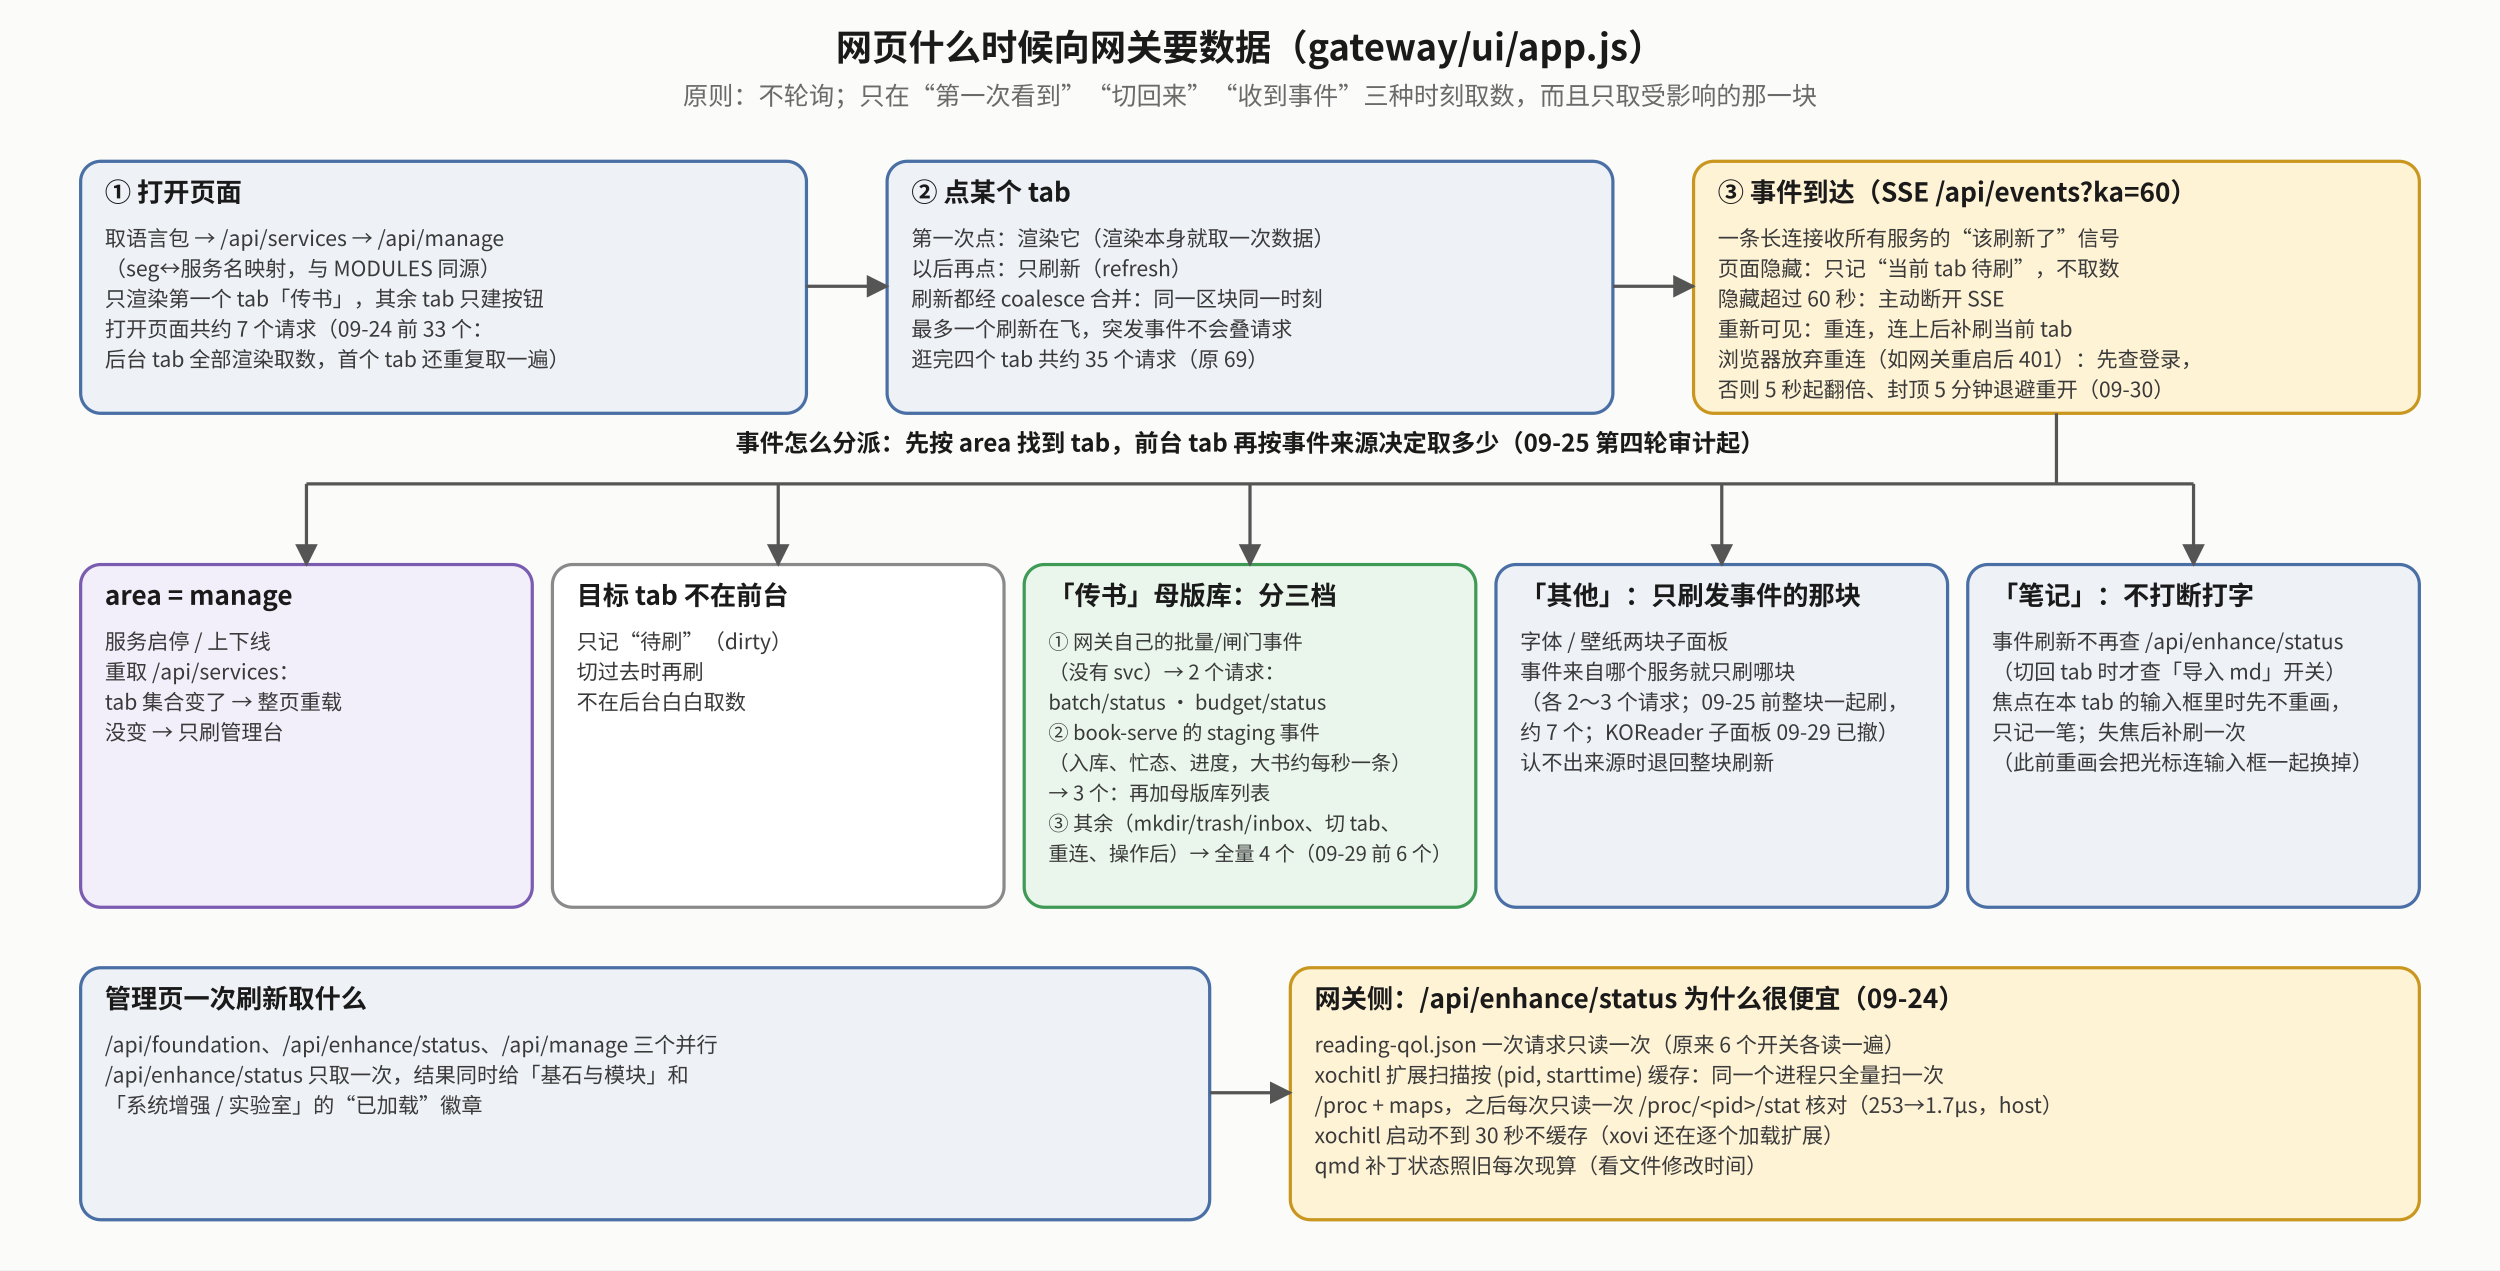
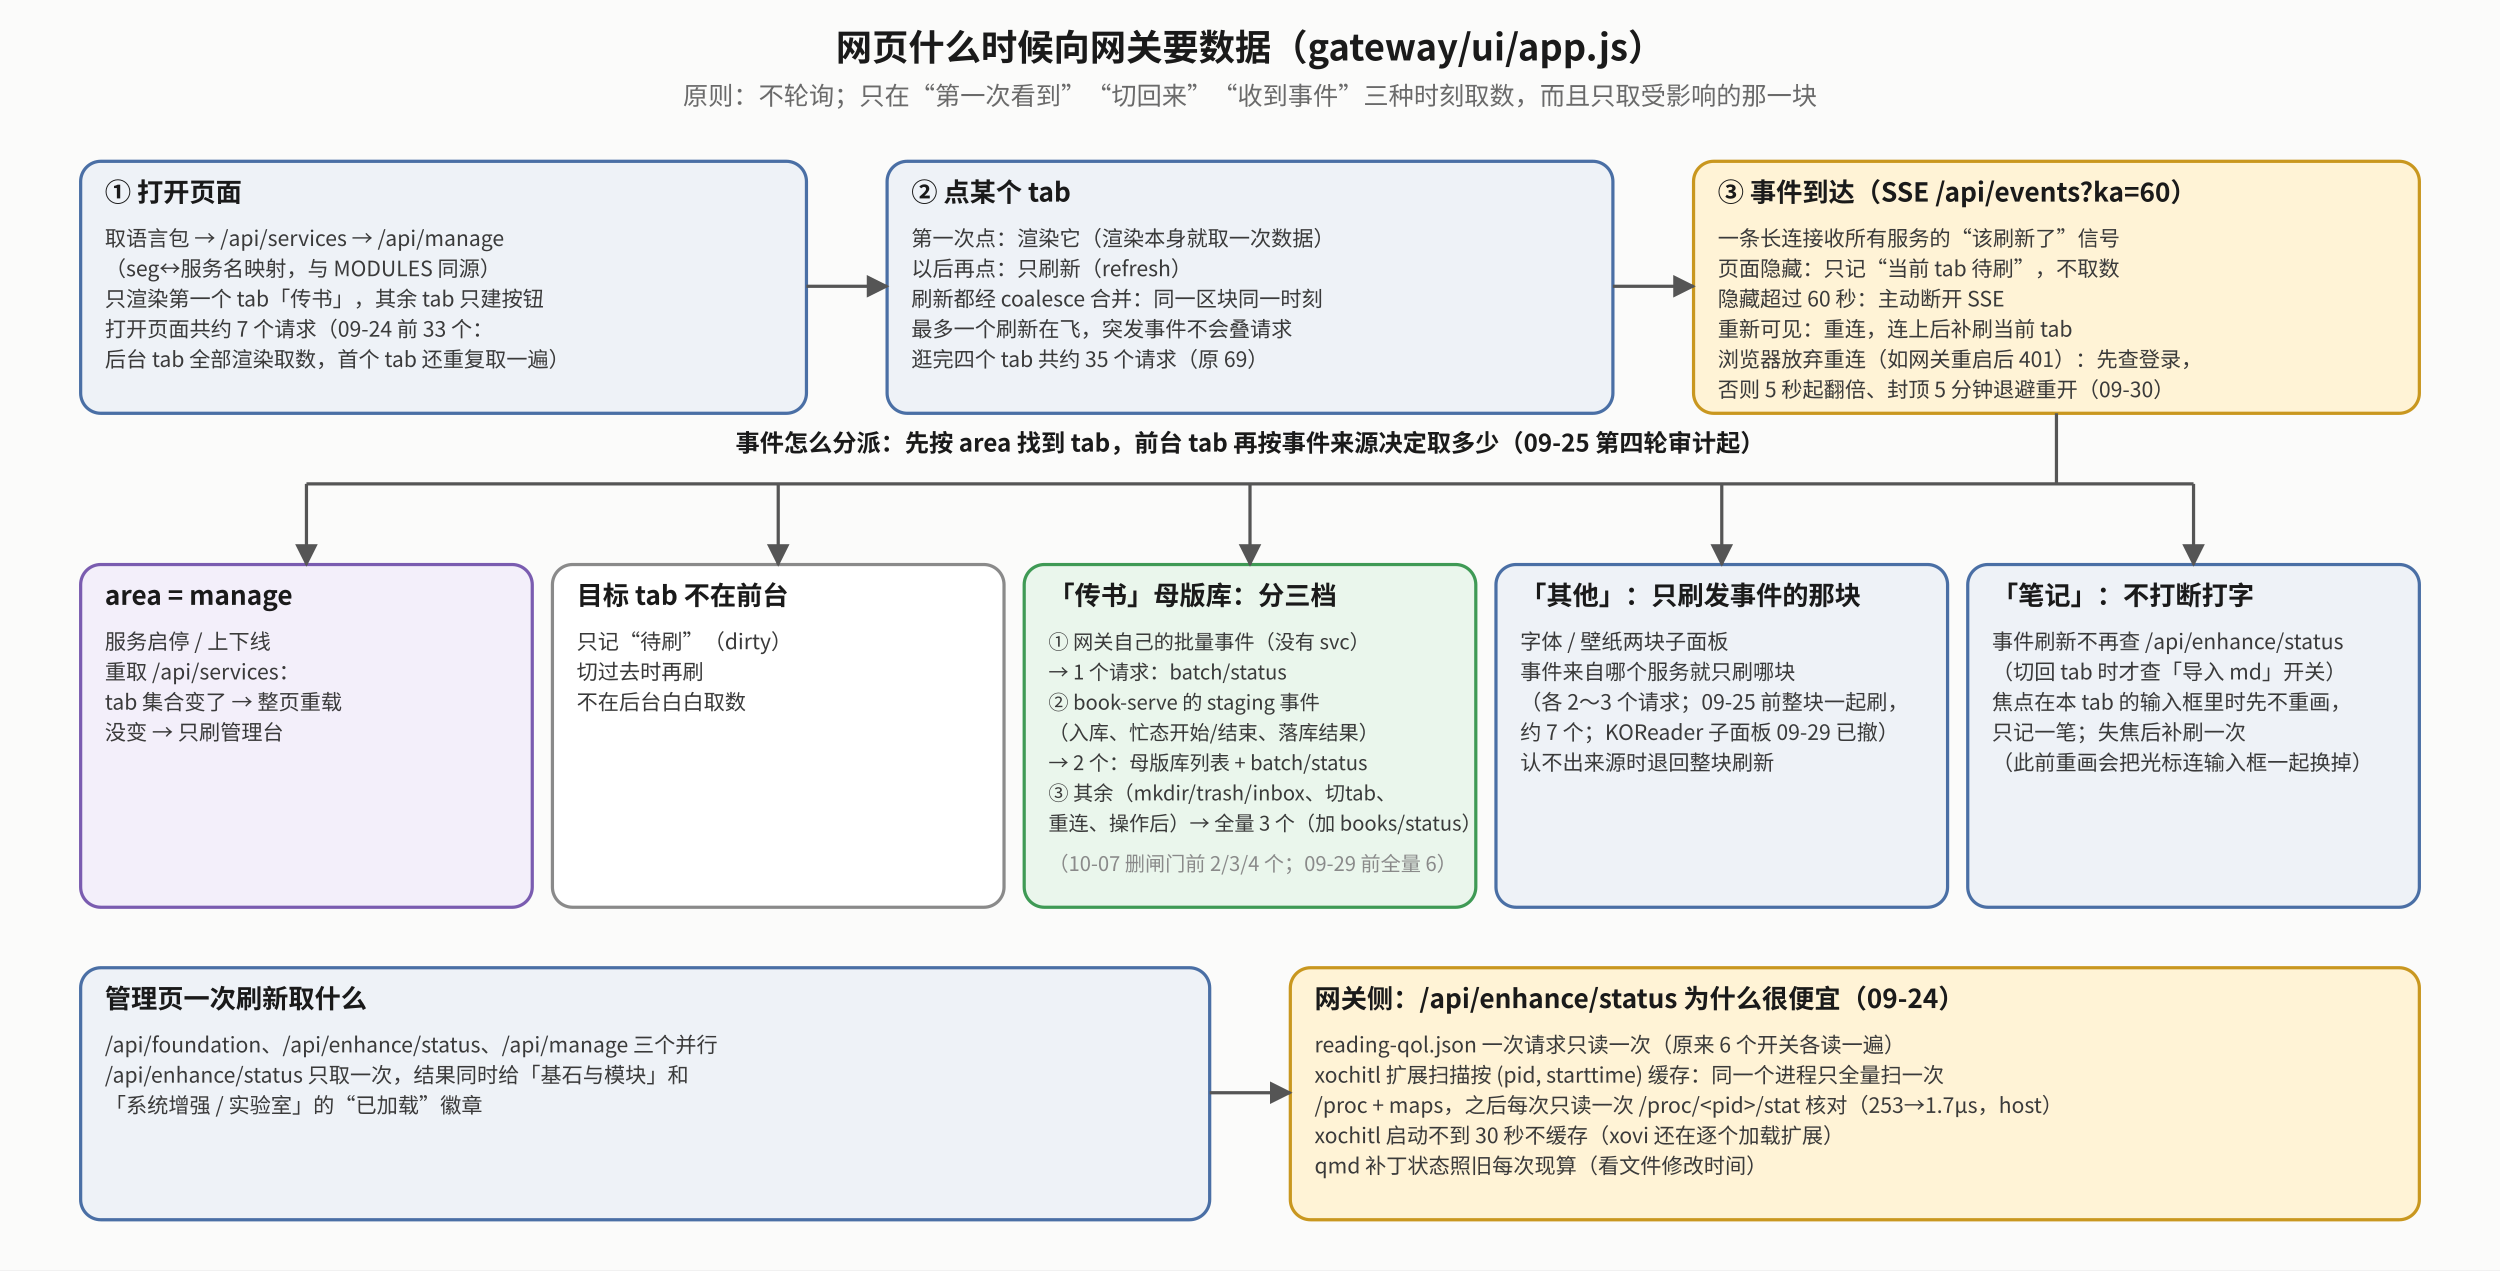
<svg xmlns="http://www.w3.org/2000/svg" viewBox="0 0 1240 630" font-family="Noto Sans CJK SC, sans-serif">
  <defs>
    <marker id="mk" viewBox="0 0 10 10" refX="9" refY="5" markerWidth="7" markerHeight="7" orient="auto-start-reverse">
      <path d="M0,0 L10,5 L0,10 z" fill="#555" />
    </marker>
  </defs>
  <rect x="0" y="0" width="1240" height="630" fill="#fbfbfa" />
  <text x="620.0" y="30" text-anchor="middle" font-size="18" font-weight="bold" fill="#1a1a1a">网页什么时候向网关要数据（gateway/ui/app.js）</text>
  <text x="620.0" y="52" text-anchor="middle" font-size="12.5" fill="#6a6a6a">原则：不轮询；只在“第一次看到”“切回来”“收到事件”三种时刻取数，而且只取受影响的那一块</text>
  <rect x="40" y="80" width="360" height="125" rx="10" fill="#eef2f7" stroke="#4a6fa5" stroke-width="1.6" />
  <text x="52" y="100" text-anchor="start" font-size="13" font-weight="bold" fill="#1a1a1a">① 打开页面</text>
  <text x="52" y="122" text-anchor="start" font-size="10.5" fill="#3a3a3a">取语言包 → /api/services → /api/manage</text>
  <text x="52" y="137" text-anchor="start" font-size="10.5" fill="#3a3a3a">（seg↔服务名映射，与 MODULES 同源）</text>
  <text x="52" y="152" text-anchor="start" font-size="10.5" fill="#3a3a3a">只渲染第一个 tab「传书」，其余 tab 只建按钮</text>
  <text x="52" y="167" text-anchor="start" font-size="10.5" fill="#3a3a3a">打开页面共约 7 个请求（09-24 前 33 个：</text>
  <text x="52" y="182" text-anchor="start" font-size="10.5" fill="#3a3a3a">后台 tab 全部渲染取数，首个 tab 还重复取一遍）</text>
  <rect x="440" y="80" width="360" height="125" rx="10" fill="#eef2f7" stroke="#4a6fa5" stroke-width="1.6" />
  <text x="452" y="100" text-anchor="start" font-size="13" font-weight="bold" fill="#1a1a1a">② 点某个 tab</text>
  <text x="452" y="122" text-anchor="start" font-size="10.5" fill="#3a3a3a">第一次点：渲染它（渲染本身就取一次数据）</text>
  <text x="452" y="137" text-anchor="start" font-size="10.5" fill="#3a3a3a">以后再点：只刷新（refresh）</text>
  <text x="452" y="152" text-anchor="start" font-size="10.5" fill="#3a3a3a">刷新都经 coalesce 合并：同一区块同一时刻</text>
  <text x="452" y="167" text-anchor="start" font-size="10.5" fill="#3a3a3a">最多一个刷新在飞，突发事件不会叠请求</text>
  <text x="452" y="182" text-anchor="start" font-size="10.5" fill="#3a3a3a">逛完四个 tab 共约 35 个请求（原 69）</text>
  <rect x="840" y="80" width="360" height="125" rx="10" fill="#fff3d6" stroke="#c9971f" stroke-width="1.6" />
  <text x="852" y="100" text-anchor="start" font-size="13" font-weight="bold" fill="#1a1a1a">③ 事件到达（SSE /api/events?ka=60）</text>
  <text x="852" y="122" text-anchor="start" font-size="10.5" fill="#3a3a3a">一条长连接收所有服务的“该刷新了”信号</text>
  <text x="852" y="137" text-anchor="start" font-size="10.5" fill="#3a3a3a">页面隐藏：只记“当前 tab 待刷”，不取数</text>
  <text x="852" y="152" text-anchor="start" font-size="10.5" fill="#3a3a3a">隐藏超过 60 秒：主动断开 SSE</text>
  <text x="852" y="167" text-anchor="start" font-size="10.5" fill="#3a3a3a">重新可见：重连，连上后补刷当前 tab</text>
  <text x="852" y="182" text-anchor="start" font-size="10.5" fill="#3a3a3a">浏览器放弃重连（如网关重启后 401）：先查登录，</text>
  <text x="852" y="197" text-anchor="start" font-size="10.5" fill="#3a3a3a">否则 5 秒起翻倍、封顶 5 分钟退避重开（09-30）</text>
  <polyline points="400,142 440,142" fill="none" stroke="#555" stroke-width="1.6" marker-end="url(#mk)" />
  <polyline points="800,142 840,142" fill="none" stroke="#555" stroke-width="1.6" marker-end="url(#mk)" />
  <text x="620" y="224" text-anchor="middle" font-size="12" fill="#1a1a1a" font-weight="bold">事件怎么分派：先按 area 找到 tab，前台 tab 再按事件来源决定取多少（09-25 第四轮审计起）</text>
  <rect x="40" y="280" width="224" height="170" rx="10" fill="#f3effa" stroke="#7a5cb0" stroke-width="1.6" />
  <text x="52" y="300" text-anchor="start" font-size="13" font-weight="bold" fill="#1a1a1a">area = manage</text>
  <text x="52" y="322" text-anchor="start" font-size="10.5" fill="#3a3a3a">服务启停 / 上下线</text>
  <text x="52" y="337" text-anchor="start" font-size="10.5" fill="#3a3a3a">重取 /api/services：</text>
  <text x="52" y="352" text-anchor="start" font-size="10.5" fill="#3a3a3a">tab 集合变了 → 整页重载</text>
  <text x="52" y="367" text-anchor="start" font-size="10.5" fill="#3a3a3a">没变 → 只刷管理台</text>
  <rect x="274" y="280" width="224" height="170" rx="10" fill="#ffffff" stroke="#8a8a8a" stroke-width="1.6" />
  <text x="286" y="300" text-anchor="start" font-size="13" font-weight="bold" fill="#1a1a1a">目标 tab 不在前台</text>
  <text x="286" y="322" text-anchor="start" font-size="10.5" fill="#3a3a3a">只记“待刷”（dirty）</text>
  <text x="286" y="337" text-anchor="start" font-size="10.5" fill="#3a3a3a">切过去时再刷</text>
  <text x="286" y="352" text-anchor="start" font-size="10.5" fill="#3a3a3a">不在后台白白取数</text>
  <rect x="508" y="280" width="224" height="170" rx="10" fill="#eaf6ec" stroke="#3f9a55" stroke-width="1.6" />
  <text x="520" y="300" text-anchor="start" font-size="13" font-weight="bold" fill="#1a1a1a">「传书」母版库：分三档</text>
-   <text x="520" y="322" text-anchor="start" font-size="10" fill="#3a3a3a">① 网关自己的批量/闸门事件</text>
-   <text x="520" y="337" text-anchor="start" font-size="10" fill="#3a3a3a">   （没有 svc）→ 2 个请求：</text>
-   <text x="520" y="352" text-anchor="start" font-size="10" fill="#3a3a3a">   batch/status · budget/status</text>
-   <text x="520" y="367" text-anchor="start" font-size="10" fill="#3a3a3a">② book-serve 的 staging 事件</text>
-   <text x="520" y="382" text-anchor="start" font-size="10" fill="#3a3a3a">   （入库、忙态、进度，大书约每秒一条）</text>
-   <text x="520" y="397" text-anchor="start" font-size="10" fill="#3a3a3a">   → 3 个：再加母版库列表</text>
-   <text x="520" y="412" text-anchor="start" font-size="10" fill="#3a3a3a">③ 其余（mkdir/trash/inbox、切 tab、</text>
-   <text x="520" y="427" text-anchor="start" font-size="10" fill="#3a3a3a">   重连、操作后）→ 全量 4 个（09-29 前 6 个）</text>
+   <text x="520" y="322" text-anchor="start" font-size="10" fill="#3a3a3a">① 网关自己的批量事件（没有 svc）</text>
+   <text x="520" y="337" text-anchor="start" font-size="10" fill="#3a3a3a">   → 1 个请求：batch/status</text>
+   <text x="520" y="352" text-anchor="start" font-size="10" fill="#3a3a3a">② book-serve 的 staging 事件</text>
+   <text x="520" y="367" text-anchor="start" font-size="10" fill="#3a3a3a">   （入库、忙态开始/结束、落库结果）</text>
+   <text x="520" y="382" text-anchor="start" font-size="10" fill="#3a3a3a">   → 2 个：母版库列表 + batch/status</text>
+   <text x="520" y="397" text-anchor="start" font-size="10" fill="#3a3a3a">③ 其余（mkdir/trash/inbox、切tab、</text>
+   <text x="520" y="412" text-anchor="start" font-size="10" fill="#3a3a3a">   重连、操作后）→ 全量 3 个（加 books/status）</text>
+   <text x="520" y="432" text-anchor="start" font-size="10" fill="#8a8a8a">（10-07 删闸门前 2/3/4 个；09-29 前全量 6）</text>
  <rect x="742" y="280" width="224" height="170" rx="10" fill="#eef2f7" stroke="#4a6fa5" stroke-width="1.6" />
  <text x="754" y="300" text-anchor="start" font-size="13" font-weight="bold" fill="#1a1a1a">「其他」：只刷发事件的那块</text>
  <text x="754" y="322" text-anchor="start" font-size="10.5" fill="#3a3a3a">字体 / 壁纸两块子面板</text>
  <text x="754" y="337" text-anchor="start" font-size="10.5" fill="#3a3a3a">事件来自哪个服务就只刷哪块</text>
  <text x="754" y="352" text-anchor="start" font-size="10.5" fill="#3a3a3a">（各 2～3 个请求；09-25 前整块一起刷，</text>
  <text x="754" y="367" text-anchor="start" font-size="10.5" fill="#3a3a3a">约 7 个；KOReader 子面板 09-29 已撤）</text>
  <text x="754" y="382" text-anchor="start" font-size="10.5" fill="#3a3a3a">认不出来源时退回整块刷新</text>
  <rect x="976" y="280" width="224" height="170" rx="10" fill="#eef2f7" stroke="#4a6fa5" stroke-width="1.6" />
  <text x="988" y="300" text-anchor="start" font-size="13" font-weight="bold" fill="#1a1a1a">「笔记」：不打断打字</text>
  <text x="988" y="322" text-anchor="start" font-size="10.5" fill="#3a3a3a">事件刷新不再查 /api/enhance/status</text>
  <text x="988" y="337" text-anchor="start" font-size="10.5" fill="#3a3a3a">（切回 tab 时才查「导入 md」开关）</text>
  <text x="988" y="352" text-anchor="start" font-size="10.5" fill="#3a3a3a">焦点在本 tab 的输入框里时先不重画，</text>
  <text x="988" y="367" text-anchor="start" font-size="10.5" fill="#3a3a3a">只记一笔；失焦后补刷一次</text>
  <text x="988" y="382" text-anchor="start" font-size="10.5" fill="#3a3a3a">（此前重画会把光标连输入框一起换掉）</text>
  <polyline points="152.0,240 1088.0,240" fill="none" stroke="#555" stroke-width="1.6" />
  <polyline points="1020,205 1020,240" fill="none" stroke="#555" stroke-width="1.6" />
  <polyline points="152.0,240 152.0,280" fill="none" stroke="#555" stroke-width="1.6" marker-end="url(#mk)" />
  <polyline points="386.0,240 386.0,280" fill="none" stroke="#555" stroke-width="1.6" marker-end="url(#mk)" />
  <polyline points="620.0,240 620.0,280" fill="none" stroke="#555" stroke-width="1.6" marker-end="url(#mk)" />
  <polyline points="854.0,240 854.0,280" fill="none" stroke="#555" stroke-width="1.6" marker-end="url(#mk)" />
  <polyline points="1088.0,240 1088.0,280" fill="none" stroke="#555" stroke-width="1.6" marker-end="url(#mk)" />
  <rect x="40" y="480" width="560" height="125" rx="10" fill="#eef2f7" stroke="#4a6fa5" stroke-width="1.6" />
  <text x="52" y="500" text-anchor="start" font-size="13" font-weight="bold" fill="#1a1a1a">管理页一次刷新取什么</text>
  <text x="52" y="522" text-anchor="start" font-size="10.5" fill="#3a3a3a">/api/foundation、/api/enhance/status、/api/manage 三个并行</text>
  <text x="52" y="537" text-anchor="start" font-size="10.5" fill="#3a3a3a">/api/enhance/status 只取一次，结果同时给「基石与模块」和</text>
  <text x="52" y="552" text-anchor="start" font-size="10.5" fill="#3a3a3a">「系统增强 / 实验室」的“已加载”徽章</text>
  <rect x="640" y="480" width="560" height="125" rx="10" fill="#fff3d6" stroke="#c9971f" stroke-width="1.6" />
  <text x="652" y="500" text-anchor="start" font-size="13" font-weight="bold" fill="#1a1a1a">网关侧：/api/enhance/status 为什么很便宜（09-24）</text>
  <text x="652" y="522" text-anchor="start" font-size="10.5" fill="#3a3a3a">reading-qol.json 一次请求只读一次（原来 6 个开关各读一遍）</text>
  <text x="652" y="537" text-anchor="start" font-size="10.5" fill="#3a3a3a">xochitl 扩展扫描按 (pid, starttime) 缓存：同一个进程只全量扫一次</text>
  <text x="652" y="552" text-anchor="start" font-size="10.5" fill="#3a3a3a">  /proc + maps，之后每次只读一次 /proc/&lt;pid&gt;/stat 核对（253→1.7µs，host）</text>
  <text x="652" y="567" text-anchor="start" font-size="10.5" fill="#3a3a3a">xochitl 启动不到 30 秒不缓存（xovi 还在逐个加载扩展）</text>
  <text x="652" y="582" text-anchor="start" font-size="10.5" fill="#3a3a3a">qmd 补丁状态照旧每次现算（看文件修改时间）</text>
  <polyline points="600,542 640,542" fill="none" stroke="#555" stroke-width="1.6" marker-end="url(#mk)" />
</svg>
